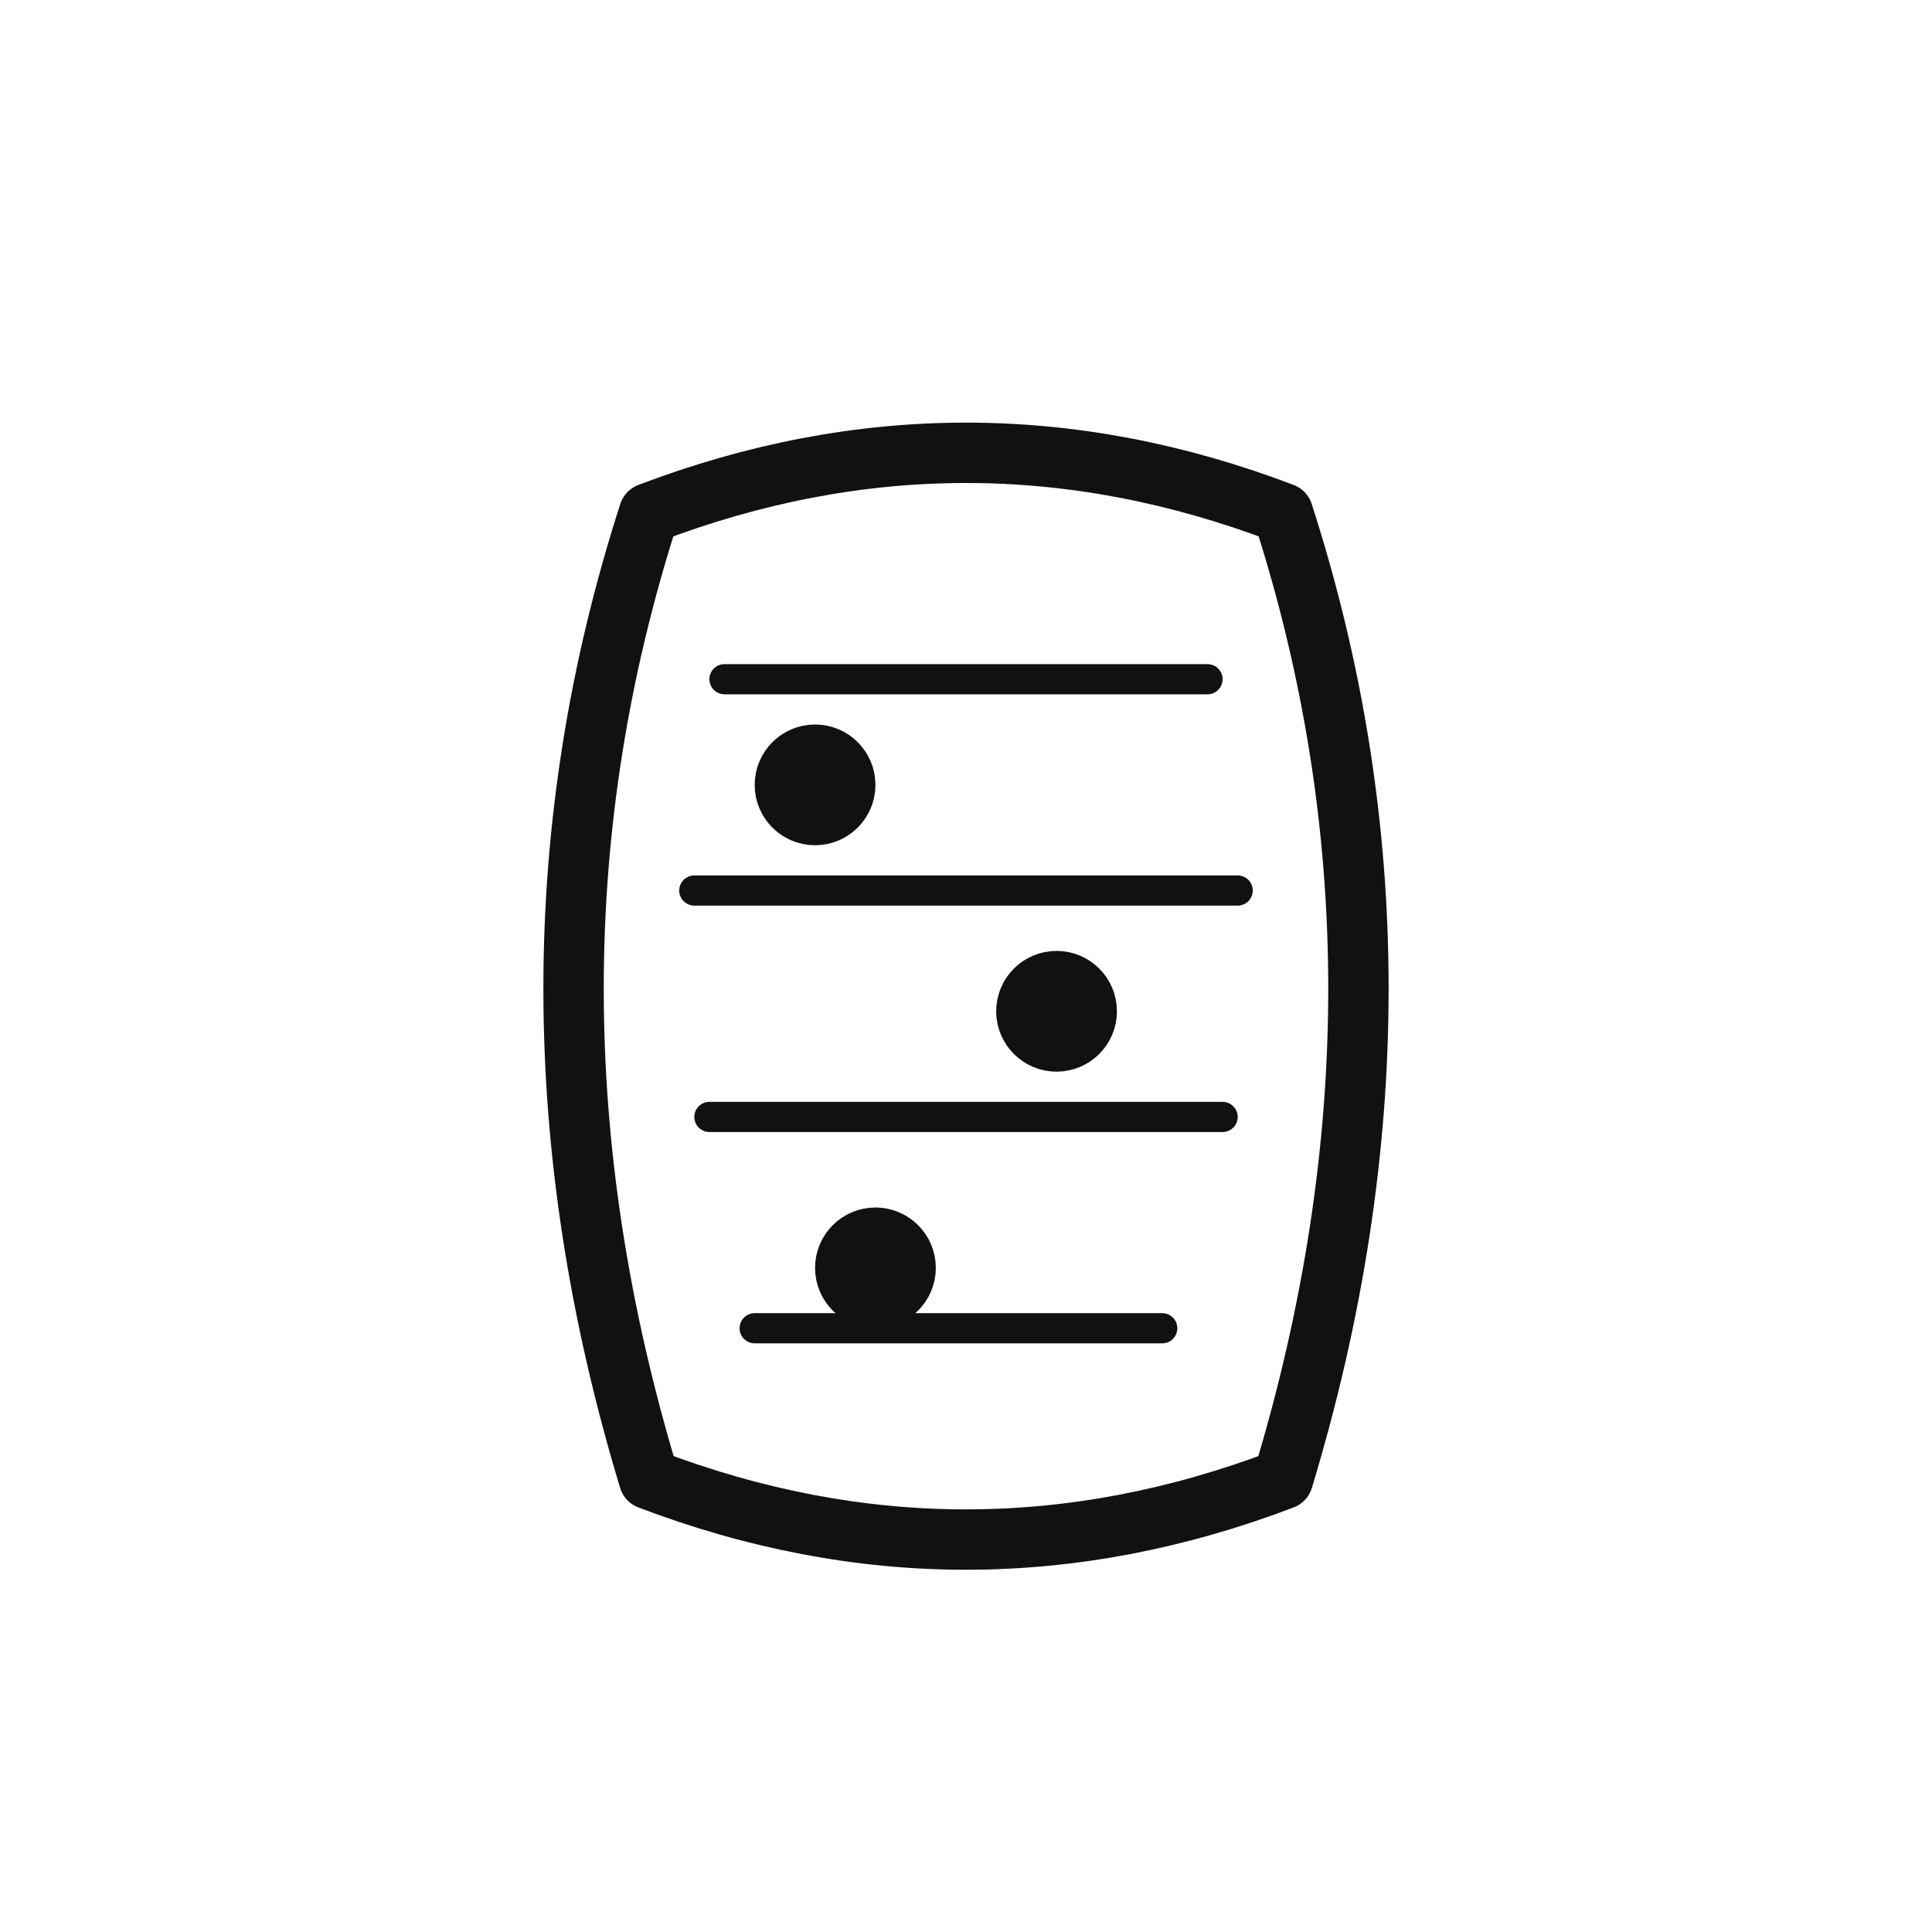
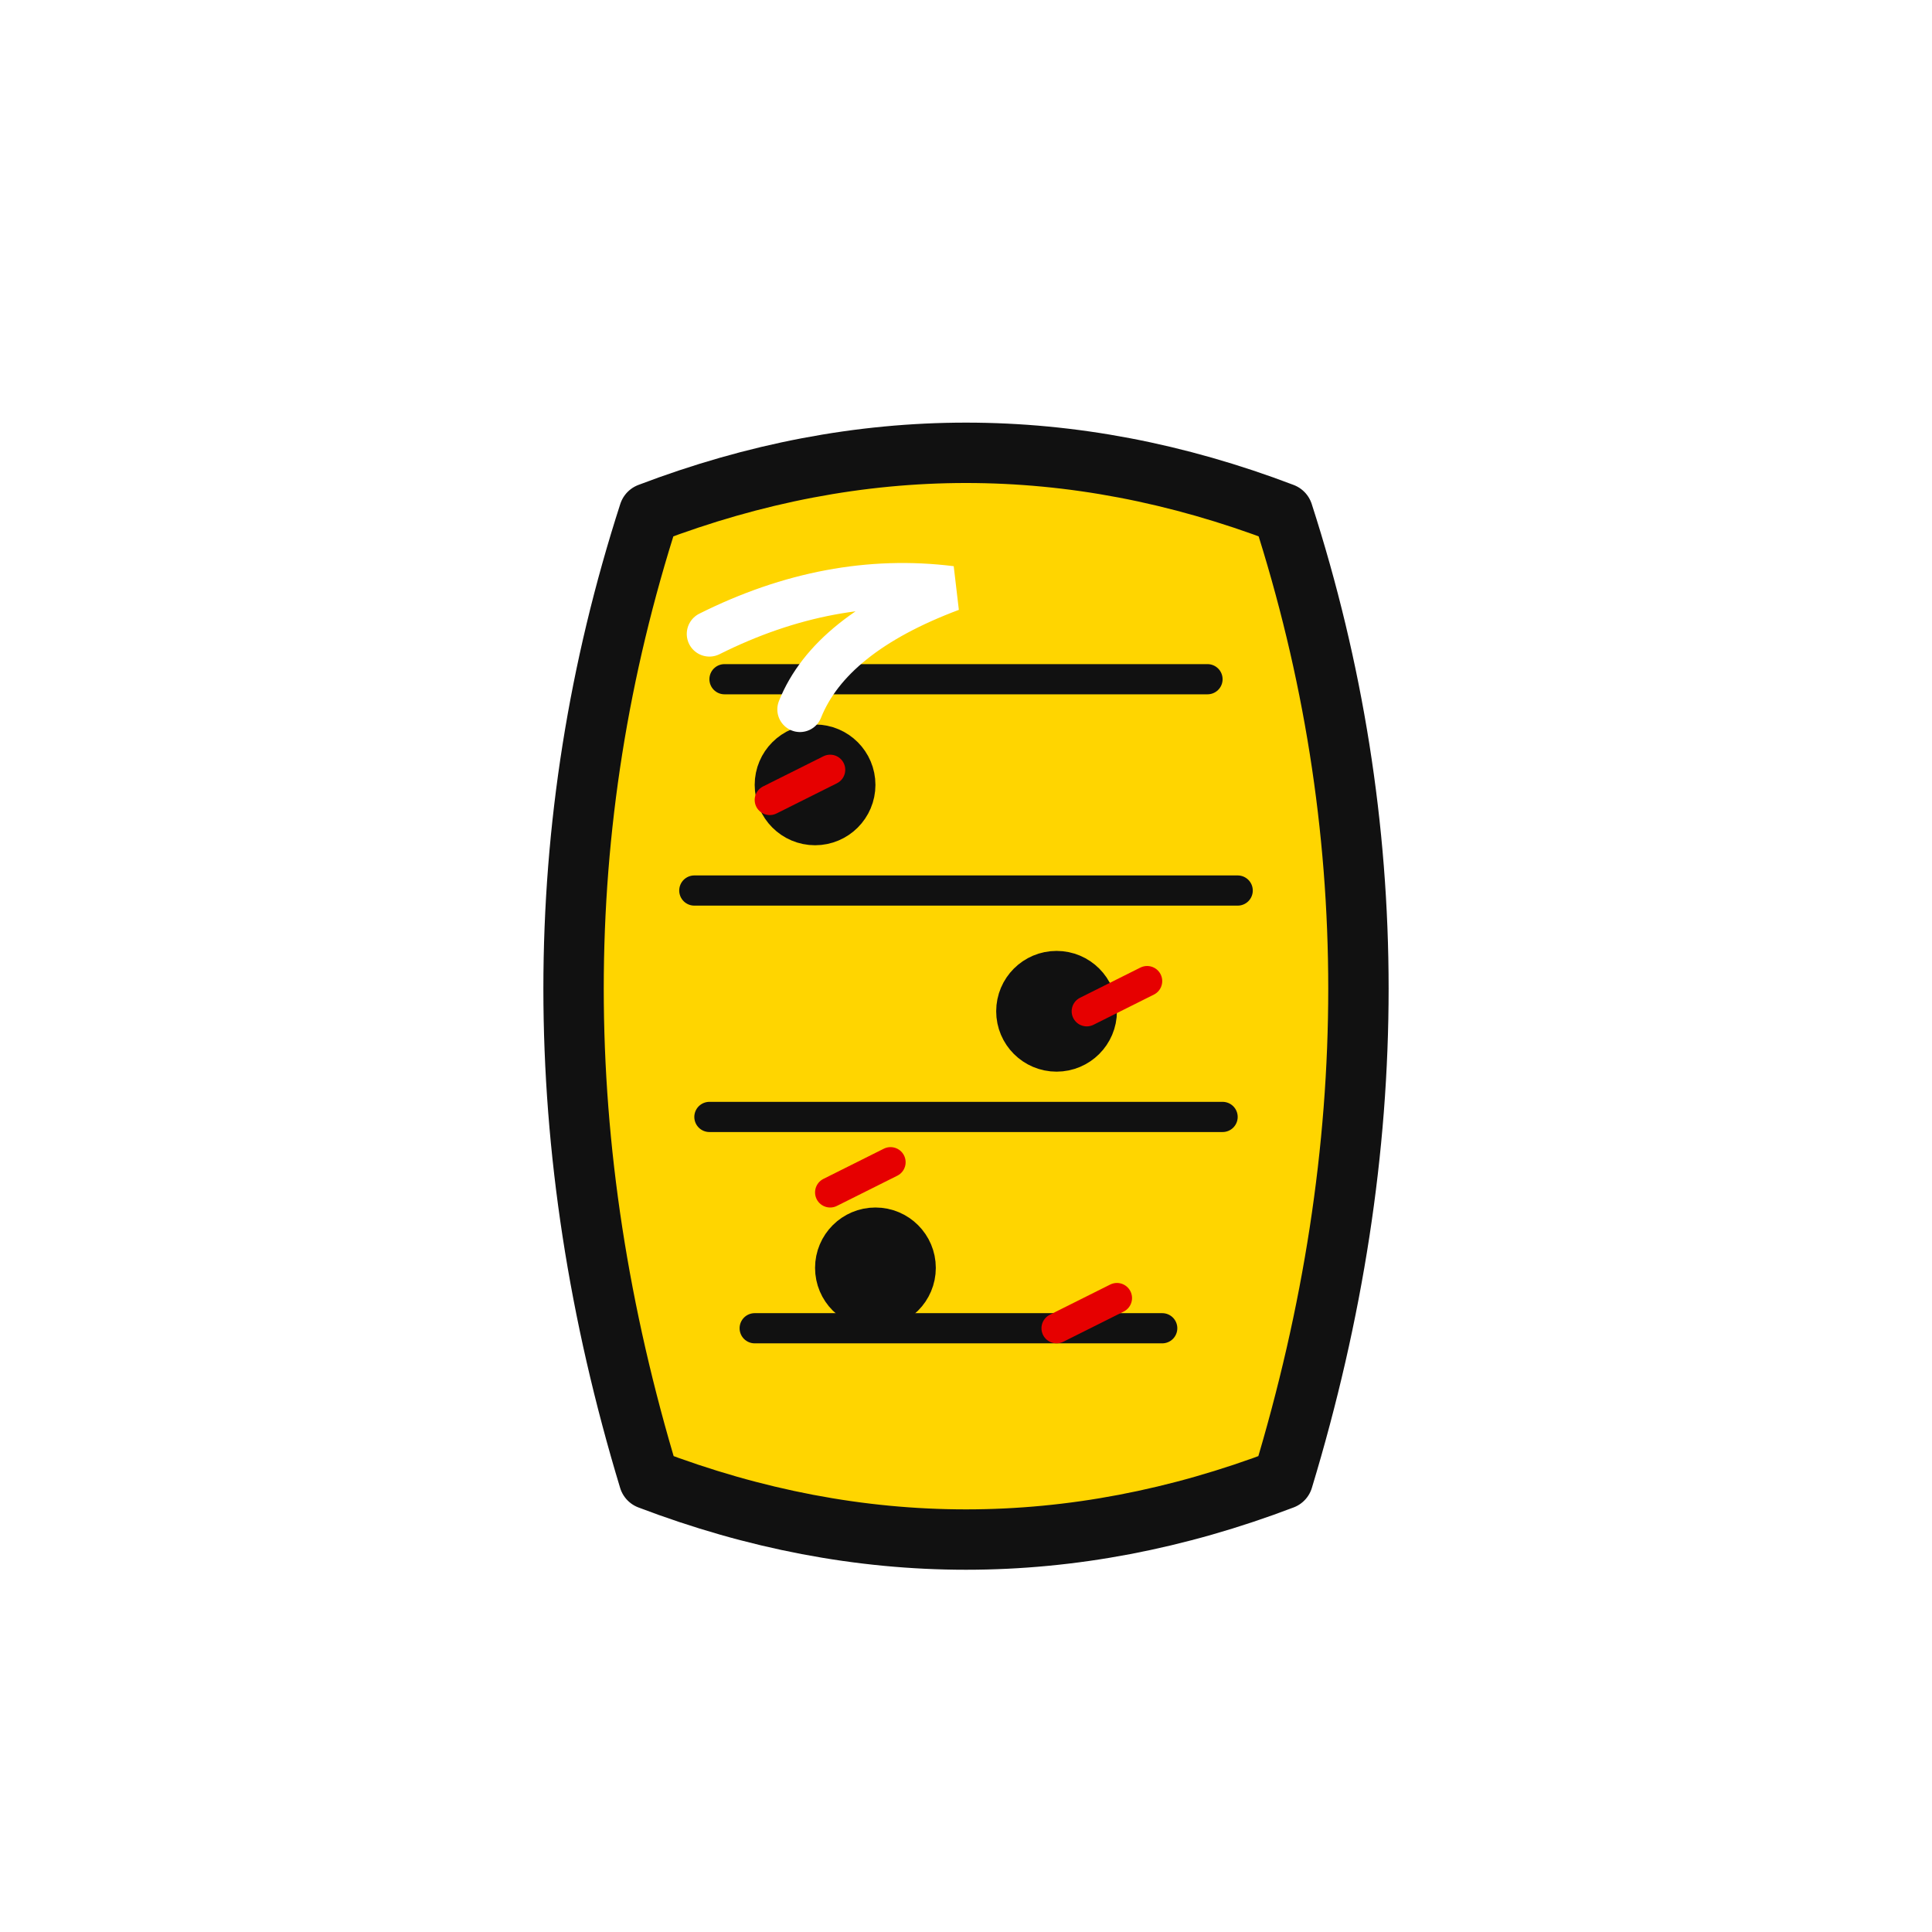
<svg xmlns="http://www.w3.org/2000/svg" viewBox="0 0 128 128" role="img" aria-label="Cucumber">
+   <style>.detail { fill: none; }</style>
+   <style>svg &gt; g:first-of-type { fill: #ffd500; }</style>
  <rect width="128" height="128" fill="#fff" />
  <g fill="#fff" stroke="#111" stroke-width="4" stroke-linecap="round" stroke-linejoin="round">
    <path d="M43 34q21-8 42 0 10 31 0 64-21 8-42 0-10-33 0-64Z" />
    <path d="M48 45h32m-34 14h36m-35 15h34m-31 14h27" fill="none" stroke="#111" stroke-width="2" />
    <g fill="#111">
      <circle cx="54" cy="52" r="2" />
      <circle cx="70" cy="67" r="2" />
      <circle cx="58" cy="84" r="2" />
    </g>
  </g>
+   <g class="detail">
+     <path d="M47 42q8-4 16-3-8 3-10 8" fill="none" stroke="#fff" stroke-width="3" stroke-linecap="round" />
+     <path d="M51 53l4-2m17 16 4-2m-21 14 4-2m11 11 4-2" stroke="#e60000" stroke-width="2" stroke-linecap="round" />
+   </g>
</svg>
